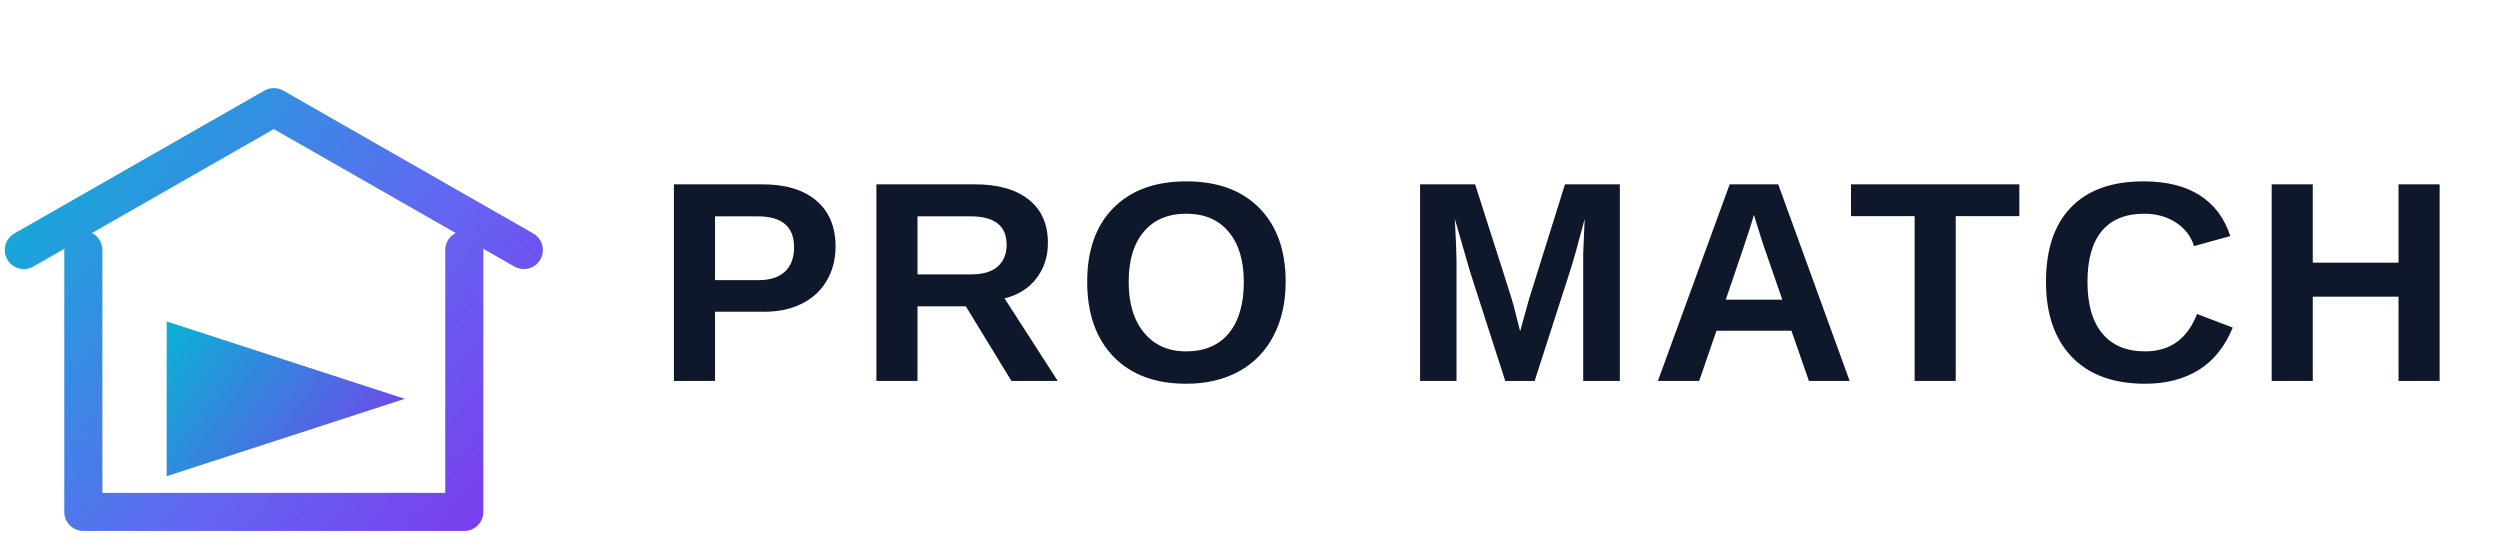
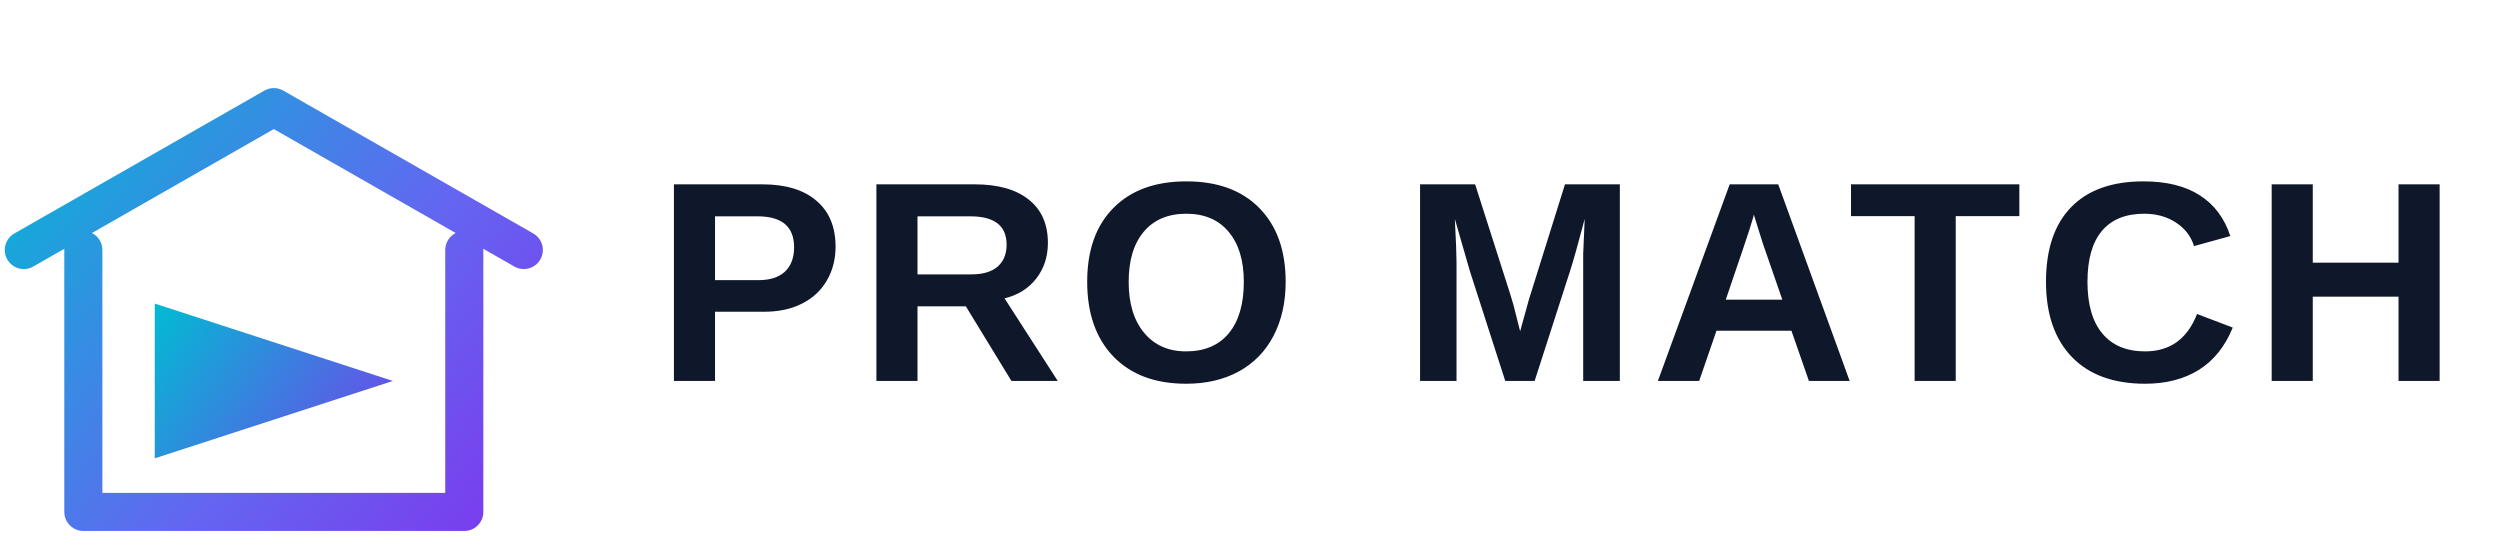
<svg xmlns="http://www.w3.org/2000/svg" viewBox="0 0 210 46" fill="none">
  <defs>
    <linearGradient id="grad" x1="2" y1="9" x2="44" y2="43" gradientUnits="userSpaceOnUse">
      <stop offset="0%" stop-color="#06b6d4" />
      <stop offset="60%" stop-color="#6366f1" />
      <stop offset="100%" stop-color="#7c3aed" />
    </linearGradient>
    <linearGradient id="play" x1="14" y1="26" x2="34" y2="40" gradientUnits="userSpaceOnUse">
      <stop offset="0%" stop-color="#06b6d4" />
      <stop offset="100%" stop-color="#7c3aed" />
    </linearGradient>
  </defs>
  <path d="M2,21 L23,9 L44,21" stroke="url(#grad)" stroke-width="3.2" stroke-linecap="round" stroke-linejoin="round" />
  <path d="M7,21 L7,43 L39,43 L39,21" stroke="url(#grad)" stroke-width="3.2" stroke-linecap="round" stroke-linejoin="round" />
-   <path d="M14,27 L14,40 L34,33.5 Z" fill="url(#play)" />
+   <path d="M13,25.5 L13,38.5 L33,32 Z" fill="url(#play)" />
  <text x="55" y="32" font-family="-apple-system, BlinkMacSystemFont, 'Helvetica Neue', Arial, sans-serif" font-weight="800" font-size="24" letter-spacing="1" fill="#0f172a">PRO MATCH</text>
</svg>
